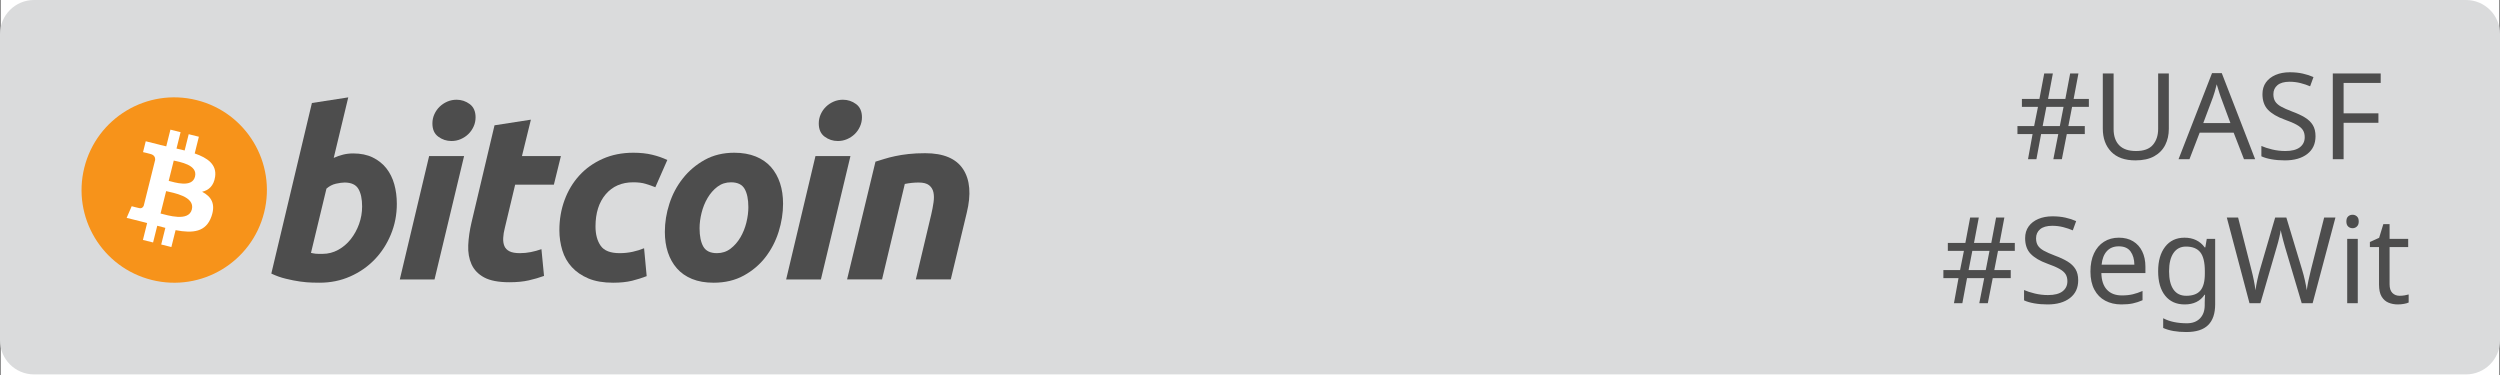
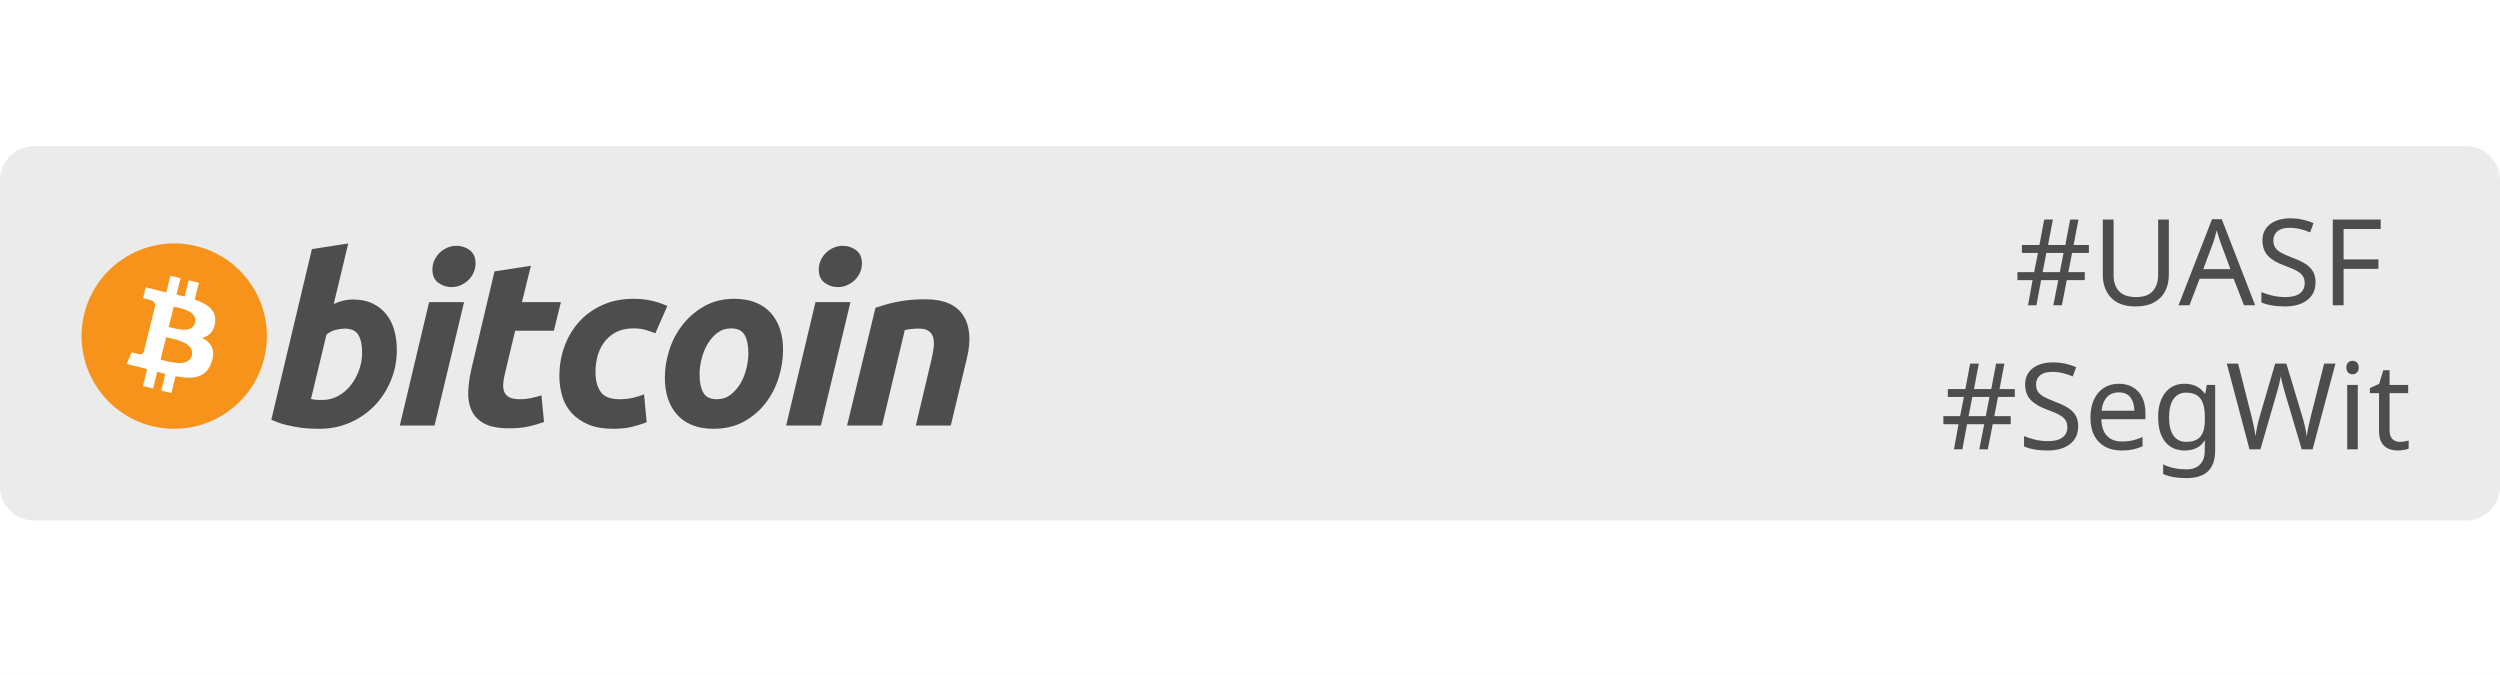
- <svg xmlns="http://www.w3.org/2000/svg" version="1.1" id="Layer_1" x="0px" y="0px" width="5288.383px" height="792px" viewBox="0 0 5288.383 792" enable-background="new 0 0 5288.383 792" xml:space="preserve">
-   <rect y="-308.997" fill="#FFFFFF" stroke="#000000" stroke-width="1.824" stroke-miterlimit="10" width="5288.383" height="1427.714" />
-   <path fill="#DADBDC" d="M5288.383,720c0,39.765-32.235,72-72,72H72c-39.765,0-72-32.235-72-72V72C0,32.235,32.235,0,72,0h5144.383  c39.765,0,72,32.235,72,72V720z" />
+ <svg xmlns="http://www.w3.org/2000/svg" version="1.1" id="Layer_1" x="0px" y="0px" width="5288.383px" height="1427.714px" viewBox="0 -308.997 5288.383 1427.714" enable-background="new 0 -308.997 5288.383 1427.714" xml:space="preserve">
+   <rect y="-308.997" fill="#FFFFFF" width="5288.383" height="1427.714" />
+   <path fill="#EBEBEC" d="M5288.383,720c0,39.765-32.235,72-72,72H72c-39.765,0-72-32.235-72-72V72C0,32.235,32.235,0,72,0h5144.383  c39.765,0,72,32.235,72,72V720z" />
  <text transform="matrix(1 0 0 1 4261.277 336.7151)">
    <tspan x="0" y="0" fill="#4D4D4D" font-family="'Ubuntu-Bold'" font-size="253.93">#UASF </tspan>
    <tspan x="-156.676" y="304.716" fill="#4D4D4D" font-family="'Ubuntu-Bold'" font-size="253.93">#SegWit</tspan>
  </text>
  <g transform="translate(-289.6074,-317.5047)">
-     <path fill="#F7931A" d="M848.354,766.946c-26.19,105.048-132.586,168.979-237.646,142.783   C505.69,883.538,441.76,777.136,467.962,672.094c26.178-105.06,132.574-168.997,237.603-142.807   C810.619,555.477,874.544,661.892,848.354,766.946L848.354,766.946z" />
-     <path fill="#FFFFFF" d="M744.611,691.575c3.903-26.092-15.963-40.118-43.127-49.475l8.812-35.345l-21.514-5.362l-8.579,34.413   c-5.656-1.409-11.465-2.739-17.237-4.057l8.64-34.64l-21.502-5.362l-8.818,35.332c-4.682-1.066-9.277-2.12-13.738-3.229l0.025-0.11   l-29.671-7.409l-5.723,22.979c0,0,15.963,3.658,15.626,3.885c8.714,2.175,10.288,7.941,10.025,12.513l-10.037,40.265   c0.6,0.153,1.379,0.374,2.237,0.717c-0.717-0.178-1.483-0.374-2.273-0.564l-14.069,56.406c-1.066,2.647-3.768,6.618-9.86,5.111   c0.214,0.312-15.638-3.903-15.638-3.903l-10.681,24.628l27.998,6.979c5.209,1.305,10.313,2.672,15.338,3.958l-8.904,35.749   l21.49,5.362l8.818-35.369c5.87,1.593,11.569,3.064,17.145,4.449l-8.787,35.204l21.514,5.362l8.904-35.682   c36.687,6.943,64.274,4.142,75.886-29.039c9.357-26.717-0.466-42.128-19.768-52.178   C731.197,719.921,741.786,710.675,744.611,691.575L744.611,691.575z M695.454,760.506c-6.649,26.717-51.632,12.274-66.216,8.652   l11.814-47.361C655.636,725.436,702.403,732.643,695.454,760.506L695.454,760.506z M702.109,691.189   c-6.066,24.303-43.507,11.955-55.652,8.928l10.711-42.956C669.313,660.188,708.427,665.838,702.109,691.189z" />
-     <path fill="#4D4D4D" d="M1036.721,642.062c15.901,0,29.64,2.849,41.185,8.444c11.6,5.65,21.171,13.26,28.849,22.832   c7.574,9.621,13.211,20.865,16.851,33.752c3.615,12.923,5.429,26.815,5.429,41.687c0,22.844-4.185,44.426-12.635,64.77   c-8.45,20.375-19.915,38.047-34.499,53.121c-14.572,15.056-31.779,26.925-51.62,35.694c-19.811,8.775-41.35,13.162-64.476,13.162   c-2.99,0-8.248-0.086-15.675-0.239c-7.427-0.153-15.963-0.919-25.522-2.212c-9.621-1.342-19.793-3.327-30.535-5.987   c-10.736-2.61-20.932-6.269-30.535-10.914L949.4,535.397l76.903-11.918L995.56,651.506c6.581-2.966,13.211-5.264,19.829-6.937   C1022.013,642.921,1029.122,642.063,1036.721,642.062L1036.721,642.062z M972.214,854.517c11.581,0,22.495-2.849,32.747-8.444   c10.282-5.601,19.155-13.162,26.588-22.581c7.433-9.461,13.316-20.117,17.605-32.024c4.289-11.906,6.458-24.327,6.458-37.251   c0-15.877-2.653-28.261-7.942-37.214c-5.288-8.916-15.074-13.401-29.284-13.401c-4.657,0-10.656,0.888-18.095,2.476   c-7.464,1.685-14.143,5.184-20.13,10.448l-32.734,135.962c1.973,0.349,3.719,0.68,5.209,0.993c1.458,0.337,3.07,0.576,4.675,0.742   c1.697,0.19,3.64,0.288,5.987,0.288C965.645,854.511,968.58,854.517,972.214,854.517L972.214,854.517z" />
+     <path fill="#F7931A" d="M848.354,766.946c-26.19,105.048-132.586,168.979-237.646,142.782   C505.69,883.538,441.76,777.136,467.962,672.094c26.178-105.06,132.574-168.997,237.603-142.807   C810.619,555.477,874.544,661.892,848.354,766.946L848.354,766.946z" />
+     <path fill="#FFFFFF" d="M744.611,691.575c3.903-26.092-15.963-40.118-43.127-49.475l8.812-35.345l-21.514-5.362l-8.579,34.413   c-5.656-1.409-11.465-2.739-17.237-4.057l8.64-34.64l-21.502-5.362l-8.818,35.333c-4.682-1.066-9.277-2.12-13.738-3.229l0.025-0.11   l-29.671-7.409l-5.723,22.979c0,0,15.963,3.658,15.626,3.885c8.714,2.175,10.288,7.941,10.025,12.513l-10.037,40.266   c0.6,0.153,1.379,0.374,2.237,0.717c-0.717-0.178-1.483-0.374-2.273-0.564l-14.069,56.406c-1.066,2.647-3.768,6.618-9.86,5.111   c0.214,0.312-15.638-3.903-15.638-3.903l-10.681,24.627l27.998,6.98c5.209,1.305,10.313,2.672,15.338,3.958l-8.904,35.749   l21.49,5.362l8.818-35.369c5.87,1.593,11.569,3.064,17.145,4.449l-8.787,35.204l21.514,5.362l8.904-35.682   c36.687,6.943,64.274,4.142,75.886-29.039c9.357-26.717-0.466-42.128-19.768-52.178   C731.197,719.921,741.786,710.675,744.611,691.575L744.611,691.575z M695.454,760.506c-6.649,26.717-51.632,12.274-66.216,8.652   l11.814-47.361C655.636,725.436,702.403,732.643,695.454,760.506L695.454,760.506z M702.109,691.188   c-6.066,24.303-43.507,11.955-55.652,8.928l10.711-42.956C669.313,660.188,708.427,665.838,702.109,691.188z" />
+     <path fill="#4D4D4D" d="M1036.721,642.062c15.901,0,29.64,2.849,41.185,8.444c11.6,5.65,21.171,13.26,28.849,22.832   c7.574,9.621,13.211,20.865,16.851,33.752c3.615,12.923,5.429,26.815,5.429,41.687c0,22.844-4.185,44.426-12.635,64.77   c-8.45,20.375-19.915,38.047-34.499,53.121c-14.572,15.056-31.779,26.925-51.62,35.694c-19.811,8.775-41.35,13.162-64.476,13.162   c-2.99,0-8.248-0.086-15.675-0.239c-7.427-0.153-15.963-0.919-25.522-2.212c-9.621-1.342-19.793-3.327-30.535-5.987   c-10.736-2.61-20.932-6.269-30.535-10.914L949.4,535.397l76.903-11.919L995.56,651.506c6.581-2.966,13.211-5.264,19.829-6.937   C1022.013,642.921,1029.122,642.063,1036.721,642.062L1036.721,642.062z M972.214,854.517c11.581,0,22.495-2.849,32.747-8.444   c10.282-5.601,19.155-13.162,26.588-22.581c7.433-9.461,13.316-20.117,17.605-32.024s6.458-24.327,6.458-37.251   c0-15.877-2.653-28.261-7.942-37.214c-5.288-8.916-15.074-13.401-29.284-13.401c-4.657,0-10.656,0.888-18.095,2.476   c-7.464,1.685-14.143,5.184-20.13,10.448l-32.734,135.962c1.973,0.349,3.719,0.68,5.209,0.993c1.458,0.337,3.07,0.576,4.675,0.741   c1.697,0.19,3.64,0.288,5.987,0.288C965.645,854.511,968.58,854.517,972.214,854.517L972.214,854.517z" />
    <path fill="#4D4D4D" d="M1208.787,908.619h-73.453l62.031-261.023h73.956L1208.787,908.619z M1244.531,615.793   c-10.252,0-19.547-3.052-27.796-9.167c-8.315-6.079-12.433-15.436-12.433-28.047c0-6.937,1.409-13.444,4.204-19.584   c2.837-6.128,6.544-11.404,11.189-15.889c4.639-4.449,10.013-8.003,16.116-10.681c6.14-2.635,12.672-3.952,19.633-3.952   c10.245,0,19.492,3.052,27.771,9.167c8.248,6.146,12.396,15.503,12.396,28.047c0,6.961-1.403,13.493-4.222,19.621   c-2.8,6.128-6.508,11.404-11.152,15.889c-4.602,4.455-10.025,7.997-16.116,10.65   C1257.975,614.524,1251.467,615.793,1244.531,615.793L1244.531,615.793z" />
-     <path fill="#4D4D4D" d="M1335.693,582.562l76.934-11.918l-18.892,76.94h82.394l-14.878,60.53h-81.897l-21.815,91.303   c-2.01,7.611-3.15,14.719-3.468,21.325c-0.361,6.636,0.478,12.335,2.463,17.133c1.973,4.81,5.521,8.518,10.668,11.14   c5.123,2.666,12.458,4.008,22.078,4.008c7.923,0,15.644-0.754,23.108-2.249c7.421-1.471,14.939-3.517,22.55-6.195l5.478,56.596   c-9.927,3.64-20.675,6.771-32.256,9.406c-11.6,2.672-25.332,3.958-41.203,3.958c-22.82,0-40.51-3.389-53.115-10.135   c-12.586-6.796-21.484-16.079-26.809-27.832c-5.251-11.71-7.598-25.21-6.943-40.419c0.68-15.246,2.978-31.27,6.943-48.146   L1335.693,582.562L1335.693,582.562z" />
-     <path fill="#4D4D4D" d="M1472.893,804.386c0-22.483,3.64-43.685,10.914-63.532c7.261-19.866,17.721-37.238,31.294-52.147   c13.524-14.835,30.001-26.588,49.396-35.216c19.302-8.579,40.915-12.905,64.733-12.905c14.909,0,28.224,1.409,39.941,4.234   c11.765,2.849,22.409,6.532,32.036,11.153l-25.332,57.601c-6.618-2.684-13.487-5.049-20.589-7.194   c-7.108-2.188-15.785-3.242-26.049-3.242c-24.517,0-43.899,8.45-58.324,25.295c-14.37,16.857-21.606,39.549-21.606,68.012   c0,16.87,3.64,30.51,10.944,40.946c7.267,10.436,20.693,15.626,40.186,15.626c9.621,0,18.904-1.005,27.796-2.966   c8.959-1.985,16.87-4.485,23.837-7.439l5.484,59.047c-9.29,3.603-19.535,6.857-30.774,9.706   c-11.263,2.751-24.67,4.179-40.216,4.179c-20.522,0-37.894-3.003-52.104-8.916c-14.216-6.005-25.963-13.977-35.216-24.076   c-9.302-10.123-15.981-21.943-20.111-35.51C1475.001,833.487,1472.893,819.246,1472.893,804.386L1472.893,804.386z" />
-     <path fill="#4D4D4D" d="M1799.195,915.544c-17.531,0-32.759-2.672-45.676-7.96c-12.88-5.288-23.549-12.709-31.987-22.33   c-8.45-9.572-14.774-20.914-19.106-33.984c-4.332-13.064-6.416-27.532-6.416-43.384c0-19.884,3.193-39.763,9.645-59.586   c6.422-19.866,15.95-37.716,28.561-53.581c12.513-15.889,27.949-28.88,46.124-39.009c18.156-10.062,39.04-15.123,62.497-15.123   c17.213,0,32.361,2.678,45.456,7.966c13.034,5.276,23.77,12.758,32.256,22.33c8.395,9.621,14.774,20.914,19.064,34.003   c4.32,13.04,6.452,27.544,6.452,43.409c0,19.823-3.15,39.702-9.4,59.586c-6.256,19.786-15.54,37.679-27.795,53.581   c-12.231,15.865-27.526,28.849-45.897,38.936C1844.626,910.482,1823.351,915.544,1799.195,915.544L1799.195,915.544z    M1835.907,703.144c-10.889,0-20.516,3.162-28.757,9.406c-8.272,6.318-15.221,14.259-20.822,23.837   c-5.662,9.621-9.859,20.111-12.697,31.515c-2.813,11.428-4.191,22.231-4.191,32.495c0,16.563,2.672,29.462,7.923,38.746   c5.325,9.234,14.89,13.879,28.794,13.879c10.926,0,20.503-3.137,28.794-9.449c8.223-6.269,15.178-14.216,20.822-23.812   c5.625-9.572,9.86-20.093,12.697-31.515c2.776-11.392,4.192-22.256,4.192-32.501c0-16.521-2.66-29.45-7.96-38.721   C1859.407,707.789,1849.799,703.144,1835.907,703.144L1835.907,703.144z" />
+     <path fill="#4D4D4D" d="M1335.693,582.562l76.934-11.919l-18.892,76.94h82.394l-14.878,60.53h-81.897l-21.815,91.303   c-2.01,7.611-3.15,14.719-3.468,21.325c-0.361,6.636,0.478,12.335,2.463,17.133c1.973,4.81,5.521,8.518,10.668,11.14   c5.123,2.666,12.458,4.007,22.078,4.007c7.923,0,15.644-0.754,23.108-2.249c7.421-1.471,14.939-3.517,22.55-6.195l5.478,56.596   c-9.927,3.64-20.675,6.771-32.256,9.406c-11.6,2.672-25.332,3.958-41.203,3.958c-22.82,0-40.51-3.389-53.115-10.135   c-12.586-6.796-21.484-16.079-26.809-27.832c-5.251-11.71-7.598-25.21-6.943-40.419c0.68-15.246,2.978-31.27,6.943-48.146   L1335.693,582.562L1335.693,582.562z" />
+     <path fill="#4D4D4D" d="M1472.893,804.386c0-22.483,3.64-43.685,10.914-63.533c7.261-19.866,17.721-37.238,31.294-52.147   c13.524-14.835,30.001-26.588,49.396-35.216c19.302-8.579,40.915-12.905,64.733-12.905c14.909,0,28.224,1.409,39.941,4.234   c11.765,2.849,22.409,6.532,32.036,11.153l-25.332,57.601c-6.618-2.684-13.487-5.049-20.589-7.194   c-7.108-2.188-15.785-3.242-26.049-3.242c-24.517,0-43.899,8.45-58.324,25.295c-14.37,16.857-21.606,39.549-21.606,68.012   c0,16.87,3.64,30.51,10.944,40.946c7.267,10.436,20.693,15.626,40.186,15.626c9.621,0,18.904-1.005,27.796-2.966   c8.959-1.985,16.87-4.485,23.837-7.439l5.484,59.047c-9.29,3.603-19.535,6.857-30.774,9.706   c-11.263,2.751-24.67,4.179-40.216,4.179c-20.522,0-37.894-3.003-52.104-8.916c-14.216-6.005-25.963-13.977-35.216-24.076   c-9.302-10.123-15.981-21.943-20.111-35.51C1475.001,833.487,1472.893,819.246,1472.893,804.386L1472.893,804.386z" />
+     <path fill="#4D4D4D" d="M1799.195,915.544c-17.531,0-32.759-2.672-45.676-7.96c-12.88-5.288-23.549-12.709-31.987-22.33   c-8.45-9.572-14.774-20.914-19.106-33.984c-4.332-13.064-6.416-27.532-6.416-43.384c0-19.885,3.193-39.763,9.645-59.586   c6.422-19.866,15.95-37.716,28.561-53.581c12.513-15.889,27.949-28.88,46.124-39.009c18.156-10.062,39.04-15.123,62.497-15.123   c17.213,0,32.361,2.678,45.456,7.966c13.034,5.276,23.77,12.758,32.256,22.33c8.395,9.621,14.774,20.914,19.064,34.003   c4.32,13.04,6.452,27.544,6.452,43.409c0,19.823-3.15,39.702-9.4,59.586c-6.256,19.786-15.54,37.679-27.795,53.581   c-12.231,15.865-27.526,28.849-45.897,38.936C1844.626,910.482,1823.351,915.544,1799.195,915.544L1799.195,915.544z    M1835.907,703.144c-10.889,0-20.516,3.162-28.757,9.406c-8.272,6.318-15.221,14.259-20.822,23.837   c-5.662,9.621-9.859,20.111-12.697,31.515c-2.813,11.428-4.191,22.231-4.191,32.495c0,16.563,2.672,29.462,7.923,38.746   c5.325,9.234,14.89,13.879,28.794,13.879c10.926,0,20.503-3.137,28.794-9.449c8.223-6.269,15.178-14.216,20.822-23.812   c5.625-9.572,9.86-20.093,12.697-31.515c2.776-11.391,4.192-22.256,4.192-32.501c0-16.521-2.66-29.45-7.96-38.721   C1859.407,707.789,1849.799,703.144,1835.907,703.144L1835.907,703.144z" />
    <path fill="#4D4D4D" d="M2026.106,908.619h-73.515l62.031-261.023h73.993L2026.106,908.619z M2061.794,615.793   c-10.246,0-19.535-3.052-27.771-9.167c-8.272-6.079-12.427-15.436-12.427-28.047c0-6.937,1.428-13.444,4.228-19.584   c2.8-6.128,6.532-11.404,11.177-15.889c4.614-4.449,10.037-8.003,16.128-10.681c6.103-2.635,12.635-3.952,19.572-3.952   c10.27,0,19.547,3.052,27.808,9.167c8.266,6.146,12.439,15.503,12.439,28.047c0,6.961-1.483,13.493-4.259,19.621   s-6.508,11.404-11.134,15.889c-4.657,4.455-10.012,7.997-16.116,10.65C2075.287,614.524,2068.767,615.793,2061.794,615.793z" />
    <path fill="#4D4D4D" d="M2141.552,659.465c5.576-1.63,11.802-3.591,18.573-5.723c6.796-2.132,14.388-4.118,22.869-5.907   c8.389-1.844,17.856-3.34,28.267-4.498c10.411-1.183,22.274-1.759,35.455-1.759c38.74,0,65.444,11.281,80.188,33.776   c14.731,22.495,17.28,53.281,7.721,92.302l-33.788,140.938H2226.9l32.747-137.972c1.998-8.616,3.566-16.943,4.724-25.081   c1.17-8.064,1.103-15.172-0.264-21.325c-1.305-6.079-4.382-11.054-9.155-14.909c-4.847-3.793-12.17-5.699-22.103-5.699   c-9.577,0-19.321,1.029-29.266,3.015l-48.146,201.964h-73.968L2141.552,659.465z" />
  </g>
</svg>
